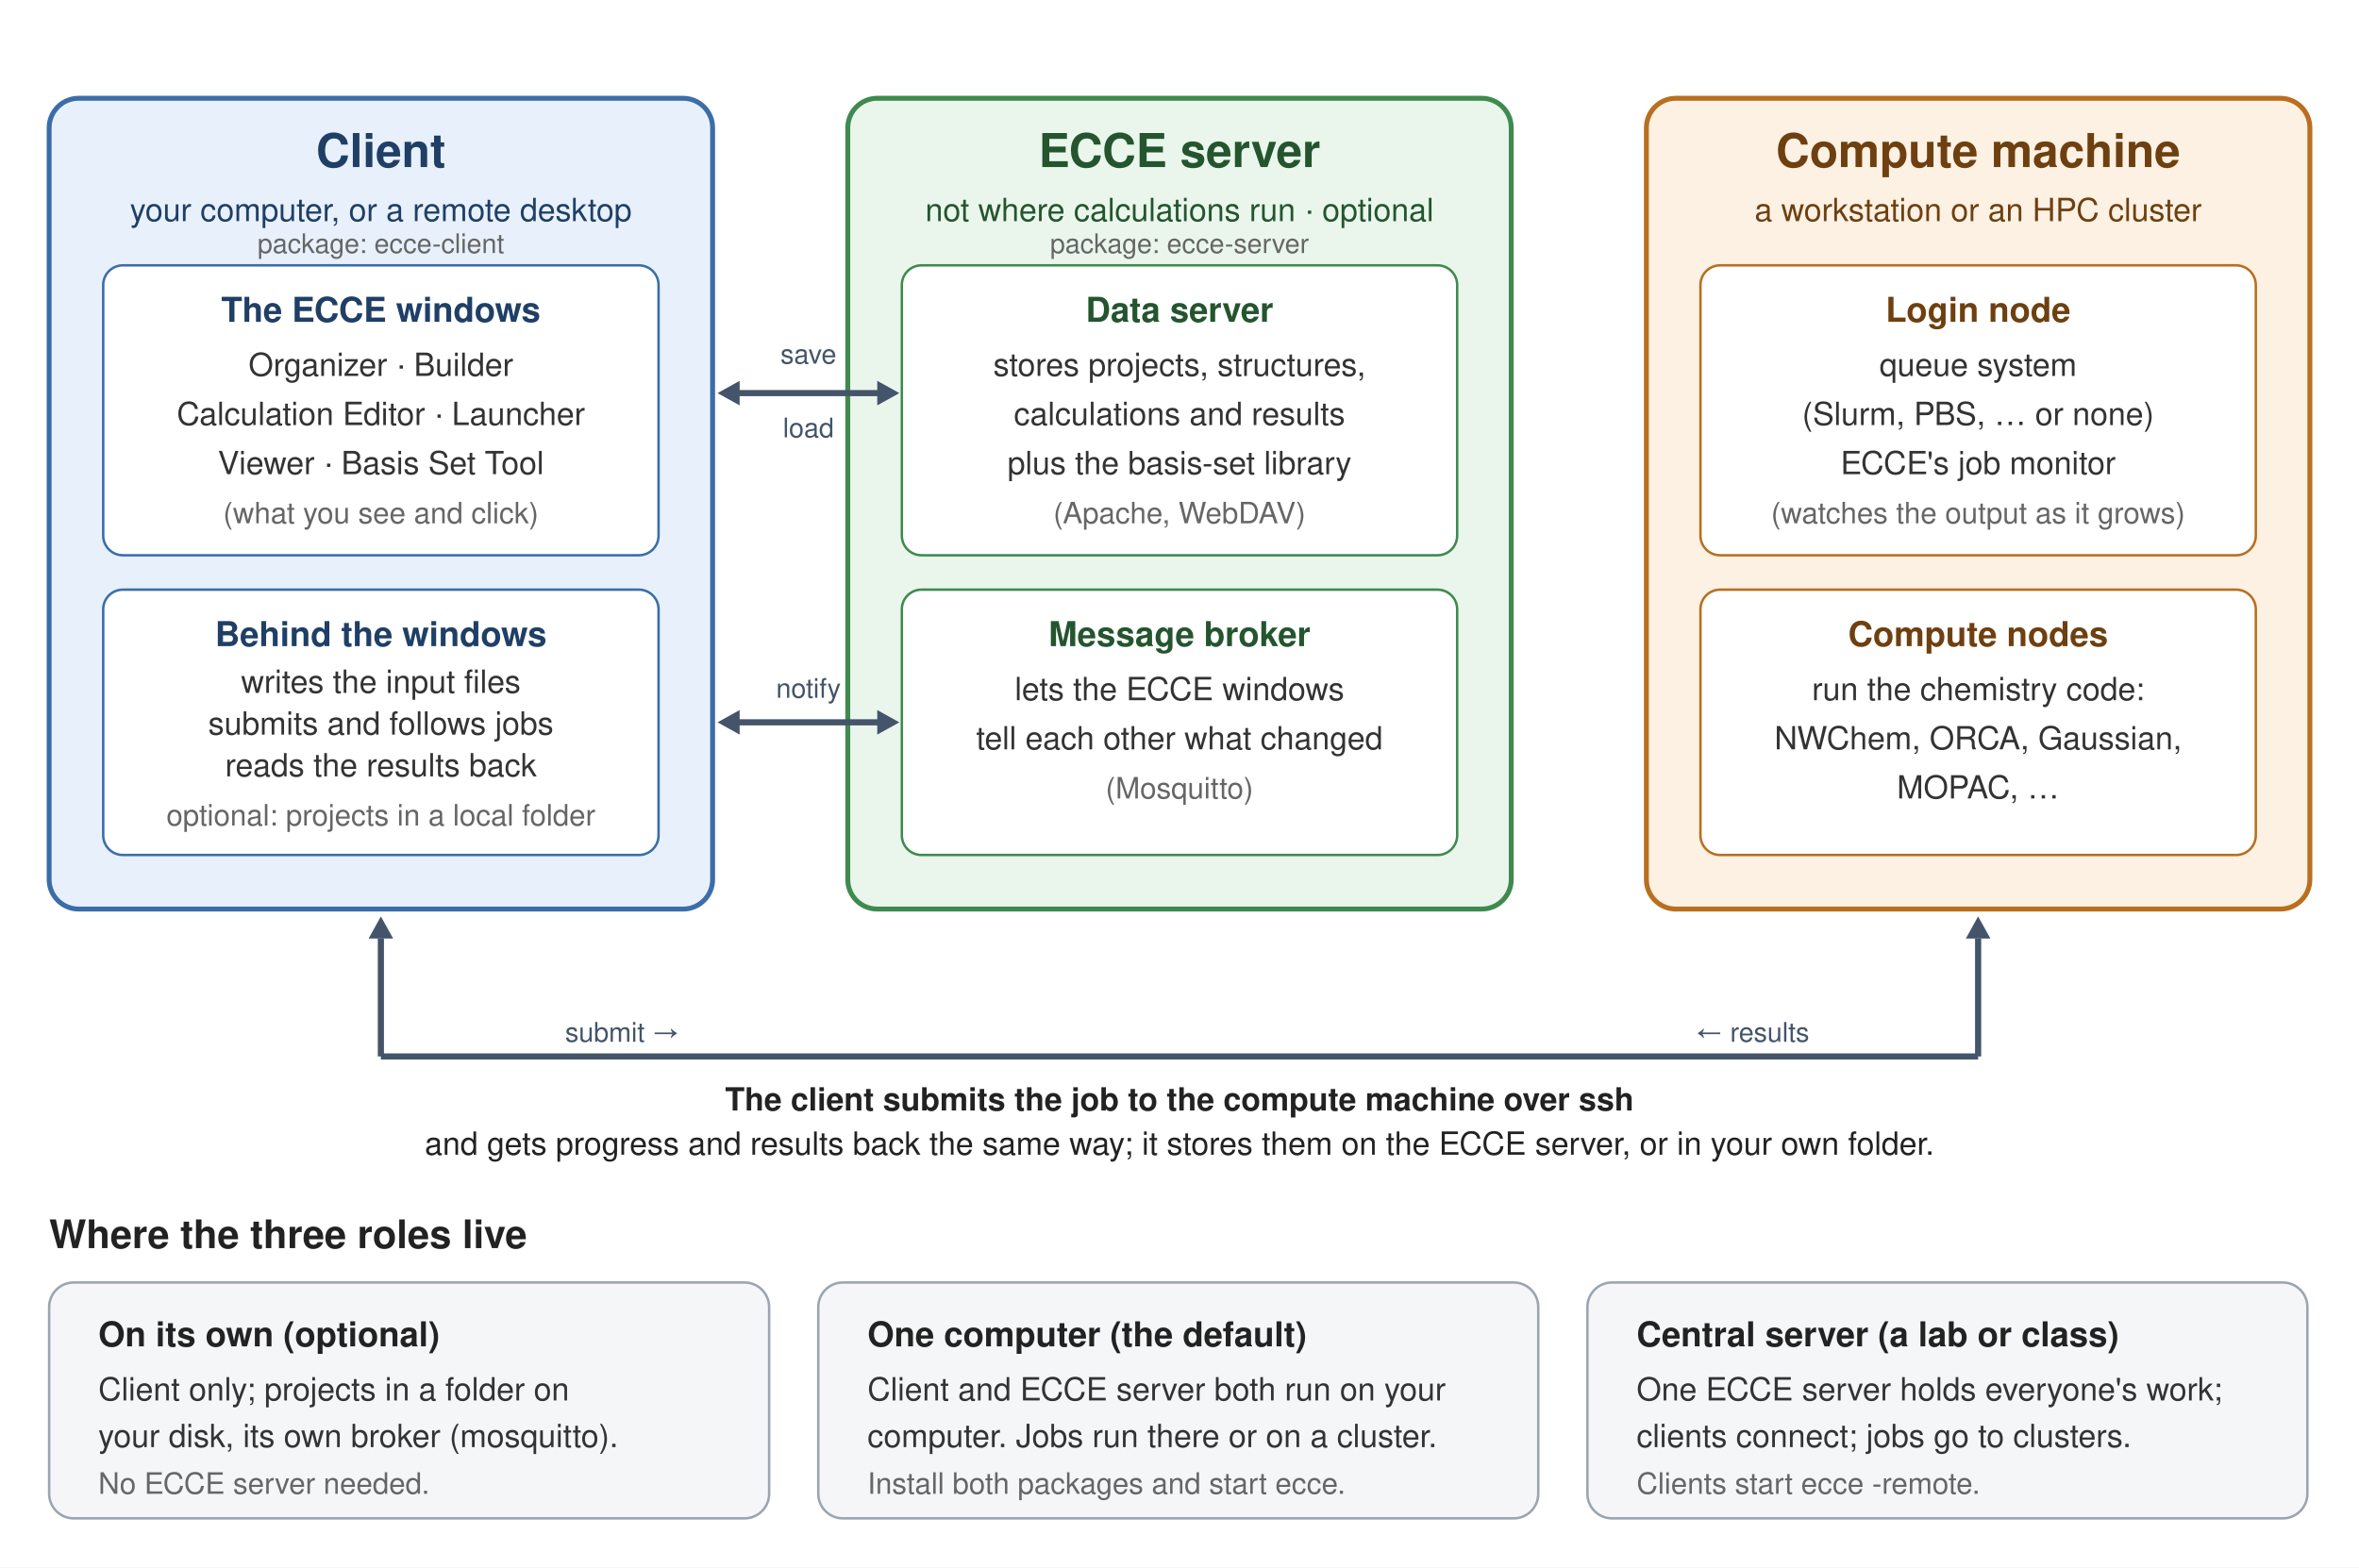
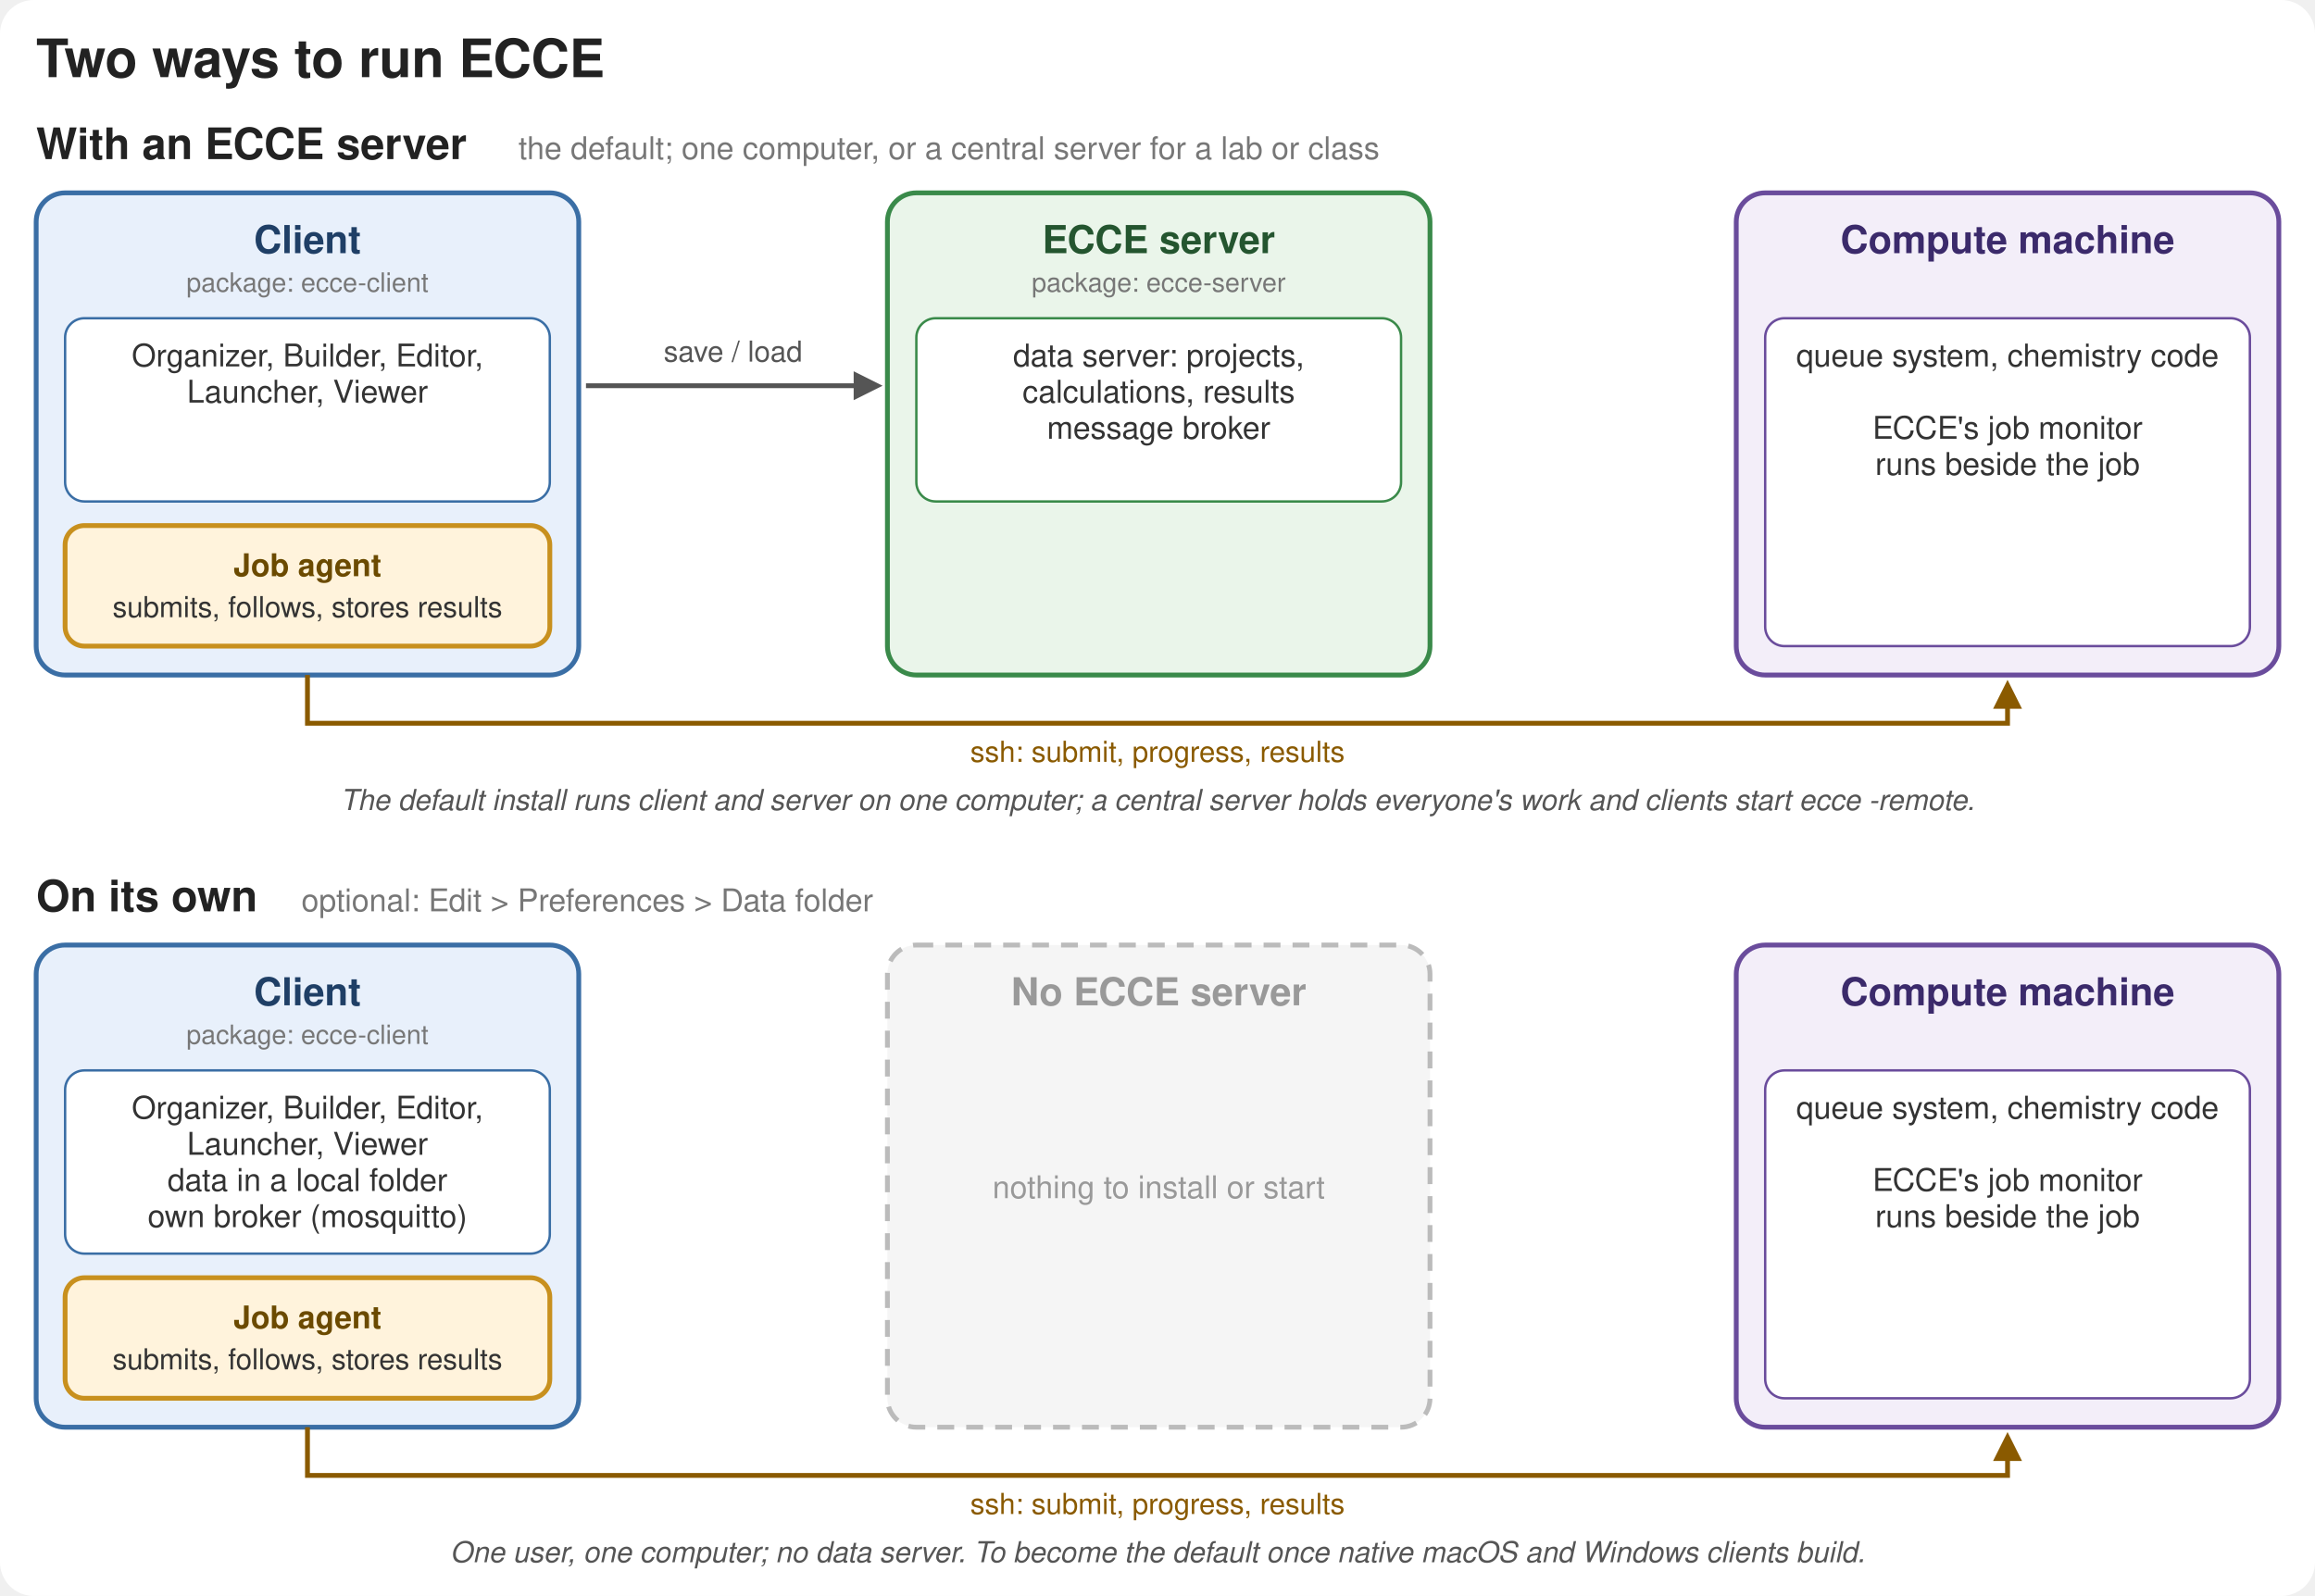
- <svg xmlns="http://www.w3.org/2000/svg" width="960" height="638" viewBox="0 0 960 638" font-family="Helvetica, Arial, sans-serif">
-   <rect width="960" height="638" fill="#ffffff" />
-   <rect x="20" y="40" width="270" height="330" rx="12" fill="#e8f1fb" stroke="#3b6ea8" stroke-width="2" />
-   <text x="155" y="68" text-anchor="middle" font-size="19" font-weight="bold" fill="#1f3f66">Client</text>
-   <text x="155" y="90" text-anchor="middle" font-size="13" fill="#1f3f66">your computer, or a remote desktop</text>
-   <text x="155" y="103" text-anchor="middle" font-size="11" fill="#666">package: ecce-client</text>
-   <rect x="42" y="108" width="226" height="118" rx="8" fill="#ffffff" stroke="#3b6ea8" />
-   <text x="155" y="131" text-anchor="middle" font-size="14" font-weight="bold" fill="#1f3f66">The ECCE windows</text>
-   <text x="155" y="153" text-anchor="middle" font-size="13" fill="#333">Organizer · Builder</text>
-   <text x="155" y="173" text-anchor="middle" font-size="13" fill="#333">Calculation Editor · Launcher</text>
-   <text x="155" y="193" text-anchor="middle" font-size="13" fill="#333">Viewer · Basis Set Tool</text>
-   <text x="155" y="213" text-anchor="middle" font-size="12" fill="#666">(what you see and click)</text>
-   <rect x="42" y="240" width="226" height="108" rx="8" fill="#ffffff" stroke="#3b6ea8" />
-   <text x="155" y="263" text-anchor="middle" font-size="14" font-weight="bold" fill="#1f3f66">Behind the windows</text>
-   <text x="155" y="282" text-anchor="middle" font-size="13" fill="#333">writes the input files</text>
-   <text x="155" y="299" text-anchor="middle" font-size="13" fill="#333">submits and follows jobs</text>
-   <text x="155" y="316" text-anchor="middle" font-size="13" fill="#333">reads the results back</text>
-   <text x="155" y="336" text-anchor="middle" font-size="12" fill="#666">optional: projects in a local folder</text>
-   <rect x="345" y="40" width="270" height="330" rx="12" fill="#eaf6ec" stroke="#3f8a4f" stroke-width="2" />
-   <text x="480" y="68" text-anchor="middle" font-size="19" font-weight="bold" fill="#24552f">ECCE server</text>
-   <text x="480" y="90" text-anchor="middle" font-size="13" fill="#24552f">not where calculations run · optional</text>
-   <text x="480" y="103" text-anchor="middle" font-size="11" fill="#666">package: ecce-server</text>
-   <rect x="367" y="108" width="226" height="118" rx="8" fill="#ffffff" stroke="#3f8a4f" />
-   <text x="480" y="131" text-anchor="middle" font-size="14" font-weight="bold" fill="#24552f">Data server</text>
-   <text x="480" y="153" text-anchor="middle" font-size="13" fill="#333">stores projects, structures,</text>
-   <text x="480" y="173" text-anchor="middle" font-size="13" fill="#333">calculations and results</text>
-   <text x="480" y="193" text-anchor="middle" font-size="13" fill="#333">plus the basis-set library</text>
-   <text x="480" y="213" text-anchor="middle" font-size="12" fill="#666">(Apache, WebDAV)</text>
-   <rect x="367" y="240" width="226" height="108" rx="8" fill="#ffffff" stroke="#3f8a4f" />
-   <text x="480" y="263" text-anchor="middle" font-size="14" font-weight="bold" fill="#24552f">Message broker</text>
-   <text x="480" y="285" text-anchor="middle" font-size="13" fill="#333">lets the ECCE windows</text>
-   <text x="480" y="305" text-anchor="middle" font-size="13" fill="#333">tell each other what changed</text>
-   <text x="480" y="325" text-anchor="middle" font-size="12" fill="#666">(Mosquitto)</text>
-   <rect x="670" y="40" width="270" height="330" rx="12" fill="#fdf1e4" stroke="#b86f1f" stroke-width="2" />
-   <text x="805" y="68" text-anchor="middle" font-size="19" font-weight="bold" fill="#6e4010">Compute machine</text>
-   <text x="805" y="90" text-anchor="middle" font-size="13" fill="#6e4010">a workstation or an HPC cluster</text>
-   <rect x="692" y="108" width="226" height="118" rx="8" fill="#ffffff" stroke="#b86f1f" />
-   <text x="805" y="131" text-anchor="middle" font-size="14" font-weight="bold" fill="#6e4010">Login node</text>
-   <text x="805" y="153" text-anchor="middle" font-size="13" fill="#333">queue system</text>
-   <text x="805" y="173" text-anchor="middle" font-size="13" fill="#333">(Slurm, PBS, … or none)</text>
-   <text x="805" y="193" text-anchor="middle" font-size="13" fill="#333">ECCE's job monitor</text>
-   <text x="805" y="213" text-anchor="middle" font-size="12" fill="#666">(watches the output as it grows)</text>
-   <rect x="692" y="240" width="226" height="108" rx="8" fill="#ffffff" stroke="#b86f1f" />
-   <text x="805" y="263" text-anchor="middle" font-size="14" font-weight="bold" fill="#6e4010">Compute nodes</text>
-   <text x="805" y="285" text-anchor="middle" font-size="13" fill="#333">run the chemistry code:</text>
-   <text x="805" y="305" text-anchor="middle" font-size="13" fill="#333">NWChem, ORCA, Gaussian,</text>
-   <text x="805" y="325" text-anchor="middle" font-size="13" fill="#333">MOPAC, …</text>
-   <line x1="300" y1="160" x2="358" y2="160" stroke="#44546a" stroke-width="2.5" />
-   <polygon points="292,160 301,155 301,165" fill="#44546a" />
-   <polygon points="366,160 357,155 357,165" fill="#44546a" />
-   <text x="329" y="148" text-anchor="middle" font-size="11" fill="#44546a">save</text>
-   <text x="329" y="178" text-anchor="middle" font-size="11" fill="#44546a">load</text>
-   <line x1="300" y1="294" x2="358" y2="294" stroke="#44546a" stroke-width="2.5" />
-   <polygon points="292,294 301,289 301,299" fill="#44546a" />
-   <polygon points="366,294 357,289 357,299" fill="#44546a" />
-   <text x="329" y="284" text-anchor="middle" font-size="11" fill="#44546a">notify</text>
-   <line x1="155" y1="382" x2="155" y2="430" stroke="#44546a" stroke-width="2.5" />
-   <line x1="155" y1="430" x2="805" y2="430" stroke="#44546a" stroke-width="2.5" />
-   <line x1="805" y1="430" x2="805" y2="382" stroke="#44546a" stroke-width="2.5" />
-   <polygon points="155,373 150,382 160,382" fill="#44546a" />
-   <polygon points="805,373 800,382 810,382" fill="#44546a" />
-   <text x="480" y="452" text-anchor="middle" font-size="13" font-weight="bold" fill="#222">The client submits the job to the compute machine over ssh</text>
-   <text x="480" y="470" text-anchor="middle" font-size="13" fill="#222">and gets progress and results back the same way; it stores them on the ECCE server, or in your own folder.</text>
-   <text x="230" y="424" font-size="11" fill="#44546a">submit →</text>
-   <text x="690" y="424" font-size="11" fill="#44546a">← results</text>
-   <text x="20" y="508" font-size="16" font-weight="bold" fill="#222">Where the three roles live</text>
-   <rect x="20" y="522" width="293" height="96" rx="10" fill="#f5f6f8" stroke="#9aa5b1" />
-   <text x="40" y="548" font-size="14" font-weight="bold" fill="#222">On its own (optional)</text>
-   <text x="40" y="570" font-size="13" fill="#333">Client only; projects in a folder on</text>
-   <text x="40" y="589" font-size="13" fill="#333">your disk, its own broker (mosquitto).</text>
-   <text x="40" y="608" font-size="12" fill="#666">No ECCE server needed.</text>
-   <rect x="333" y="522" width="293" height="96" rx="10" fill="#f5f6f8" stroke="#9aa5b1" />
-   <text x="353" y="548" font-size="14" font-weight="bold" fill="#222">One computer (the default)</text>
-   <text x="353" y="570" font-size="13" fill="#333">Client and ECCE server both run on your</text>
-   <text x="353" y="589" font-size="13" fill="#333">computer. Jobs run there or on a cluster.</text>
-   <text x="353" y="608" font-size="12" fill="#666">Install both packages and start ecce.</text>
-   <rect x="646" y="522" width="293" height="96" rx="10" fill="#f5f6f8" stroke="#9aa5b1" />
-   <text x="666" y="548" font-size="14" font-weight="bold" fill="#222">Central server (a lab or class)</text>
-   <text x="666" y="570" font-size="13" fill="#333">One ECCE server holds everyone's work;</text>
-   <text x="666" y="589" font-size="13" fill="#333">clients connect; jobs go to clusters.</text>
-   <text x="666" y="608" font-size="12" fill="#666">Clients start ecce -remote.</text>
+ <svg xmlns="http://www.w3.org/2000/svg" width="960" height="662" viewBox="0 0 960 662" font-family="Helvetica, Arial, sans-serif">
+   <rect width="960" height="662" rx="14" fill="#ffffff" />
+   <text x="15" y="32" font-size="22" font-weight="bold" fill="#222">Two ways to run ECCE</text>
+   <text x="15" y="66" font-size="18" font-weight="bold" fill="#222">With an ECCE server</text>
+   <text x="215" y="66" font-size="13" fill="#777">the default; one computer, or a central server for a lab or class</text>
+   <rect x="15" y="80" width="225" height="200" rx="12" fill="#e8f0fb" stroke="#3a6ea5" stroke-width="2" />
+   <text x="127.5" y="105" text-anchor="middle" font-size="16" font-weight="bold" fill="#1f3f66">Client</text>
+   <text x="127.5" y="121" text-anchor="middle" font-size="11" fill="#777">package: ecce-client</text>
+   <rect x="27" y="132" width="201" height="76" rx="8" fill="#ffffff" stroke="#3a6ea5" />
+   <text x="127.5" y="152" text-anchor="middle" font-size="13" fill="#333">Organizer, Builder, Editor,</text>
+   <text x="127.5" y="167" text-anchor="middle" font-size="13" fill="#333">Launcher, Viewer</text>
+   <rect x="27" y="218" width="201" height="50" rx="8" fill="#fff3dc" stroke="#c8901e" stroke-width="2" />
+   <text x="127.5" y="239" text-anchor="middle" font-size="13" font-weight="bold" fill="#6b4a00">Job agent</text>
+   <text x="127.5" y="256" text-anchor="middle" font-size="12" fill="#333">submits, follows, stores results</text>
+   <rect x="368" y="80" width="225" height="200" rx="12" fill="#eaf5ea" stroke="#3a8a4a" stroke-width="2" />
+   <text x="480.5" y="105" text-anchor="middle" font-size="16" font-weight="bold" fill="#24552f">ECCE server</text>
+   <text x="480.5" y="121" text-anchor="middle" font-size="11" fill="#777">package: ecce-server</text>
+   <rect x="380" y="132" width="201" height="76" rx="8" fill="#ffffff" stroke="#3a8a4a" />
+   <text x="480.5" y="152" text-anchor="middle" font-size="13" fill="#333">data server: projects,</text>
+   <text x="480.5" y="167" text-anchor="middle" font-size="13" fill="#333">calculations, results</text>
+   <text x="480.5" y="182" text-anchor="middle" font-size="13" fill="#333">message broker</text>
+   <rect x="720" y="80" width="225" height="200" rx="12" fill="#f3eef9" stroke="#6a4c9c" stroke-width="2" />
+   <text x="832.5" y="105" text-anchor="middle" font-size="16" font-weight="bold" fill="#3b2a6b">Compute machine</text>
+   <rect x="732" y="132" width="201" height="136" rx="8" fill="#ffffff" stroke="#6a4c9c" />
+   <text x="832.5" y="152" text-anchor="middle" font-size="13" fill="#333">queue system, chemistry code</text>
+   <text x="832.5" y="182" text-anchor="middle" font-size="13" fill="#333">ECCE's job monitor</text>
+   <text x="832.5" y="197" text-anchor="middle" font-size="13" fill="#333">runs beside the job</text>
+   <line x1="243" y1="160" x2="360" y2="160" stroke="#555" stroke-width="2" />
+   <polygon points="366,160 354,154 354,166" fill="#555" />
+   <text x="304.0" y="150" text-anchor="middle" font-size="12" fill="#555">save / load</text>
+   <path d="M127.5,280 V300 H832.5 V288" fill="none" stroke="#8a5a00" stroke-width="2" />
+   <polygon points="832.5,282 826.5,294 838.5,294" fill="#8a5a00" />
+   <text x="480" y="316" text-anchor="middle" font-size="12" fill="#8a5a00">ssh: submit, progress, results</text>
+   <text x="480" y="336" text-anchor="middle" font-size="12" font-style="italic" fill="#555">The default install runs client and server on one computer; a central server holds everyone's work and clients start ecce -remote.</text>
+   <text x="15" y="378" font-size="18" font-weight="bold" fill="#222">On its own</text>
+   <text x="125" y="378" font-size="13" fill="#777">optional: Edit &gt; Preferences &gt; Data folder</text>
+   <rect x="15" y="392" width="225" height="200" rx="12" fill="#e8f0fb" stroke="#3a6ea5" stroke-width="2" />
+   <text x="127.5" y="417" text-anchor="middle" font-size="16" font-weight="bold" fill="#1f3f66">Client</text>
+   <text x="127.5" y="433" text-anchor="middle" font-size="11" fill="#777">package: ecce-client</text>
+   <rect x="27" y="444" width="201" height="76" rx="8" fill="#ffffff" stroke="#3a6ea5" />
+   <text x="127.5" y="464" text-anchor="middle" font-size="13" fill="#333">Organizer, Builder, Editor,</text>
+   <text x="127.5" y="479" text-anchor="middle" font-size="13" fill="#333">Launcher, Viewer</text>
+   <text x="127.5" y="494" text-anchor="middle" font-size="13" fill="#333">data in a local folder</text>
+   <text x="127.5" y="509" text-anchor="middle" font-size="13" fill="#333">own broker (mosquitto)</text>
+   <rect x="27" y="530" width="201" height="50" rx="8" fill="#fff3dc" stroke="#c8901e" stroke-width="2" />
+   <text x="127.5" y="551" text-anchor="middle" font-size="13" font-weight="bold" fill="#6b4a00">Job agent</text>
+   <text x="127.5" y="568" text-anchor="middle" font-size="12" fill="#333">submits, follows, stores results</text>
+   <rect x="368" y="392" width="225" height="200" rx="12" fill="#f5f5f5" stroke="#bbb" stroke-width="2" stroke-dasharray="7 5" />
+   <text x="480.5" y="417" text-anchor="middle" font-size="16" font-weight="bold" fill="#999">No ECCE server</text>
+   <text x="480.5" y="497" text-anchor="middle" font-size="13" fill="#999">nothing to install or start</text>
+   <rect x="720" y="392" width="225" height="200" rx="12" fill="#f3eef9" stroke="#6a4c9c" stroke-width="2" />
+   <text x="832.5" y="417" text-anchor="middle" font-size="16" font-weight="bold" fill="#3b2a6b">Compute machine</text>
+   <rect x="732" y="444" width="201" height="136" rx="8" fill="#ffffff" stroke="#6a4c9c" />
+   <text x="832.5" y="464" text-anchor="middle" font-size="13" fill="#333">queue system, chemistry code</text>
+   <text x="832.5" y="494" text-anchor="middle" font-size="13" fill="#333">ECCE's job monitor</text>
+   <text x="832.5" y="509" text-anchor="middle" font-size="13" fill="#333">runs beside the job</text>
+   <path d="M127.5,592 V612 H832.5 V600" fill="none" stroke="#8a5a00" stroke-width="2" />
+   <polygon points="832.5,594 826.5,606 838.5,606" fill="#8a5a00" />
+   <text x="480" y="628" text-anchor="middle" font-size="12" fill="#8a5a00">ssh: submit, progress, results</text>
+   <text x="480" y="648" text-anchor="middle" font-size="12" font-style="italic" fill="#555">One user, one computer; no data server. To become the default once native macOS and Windows clients build.</text>
</svg>
